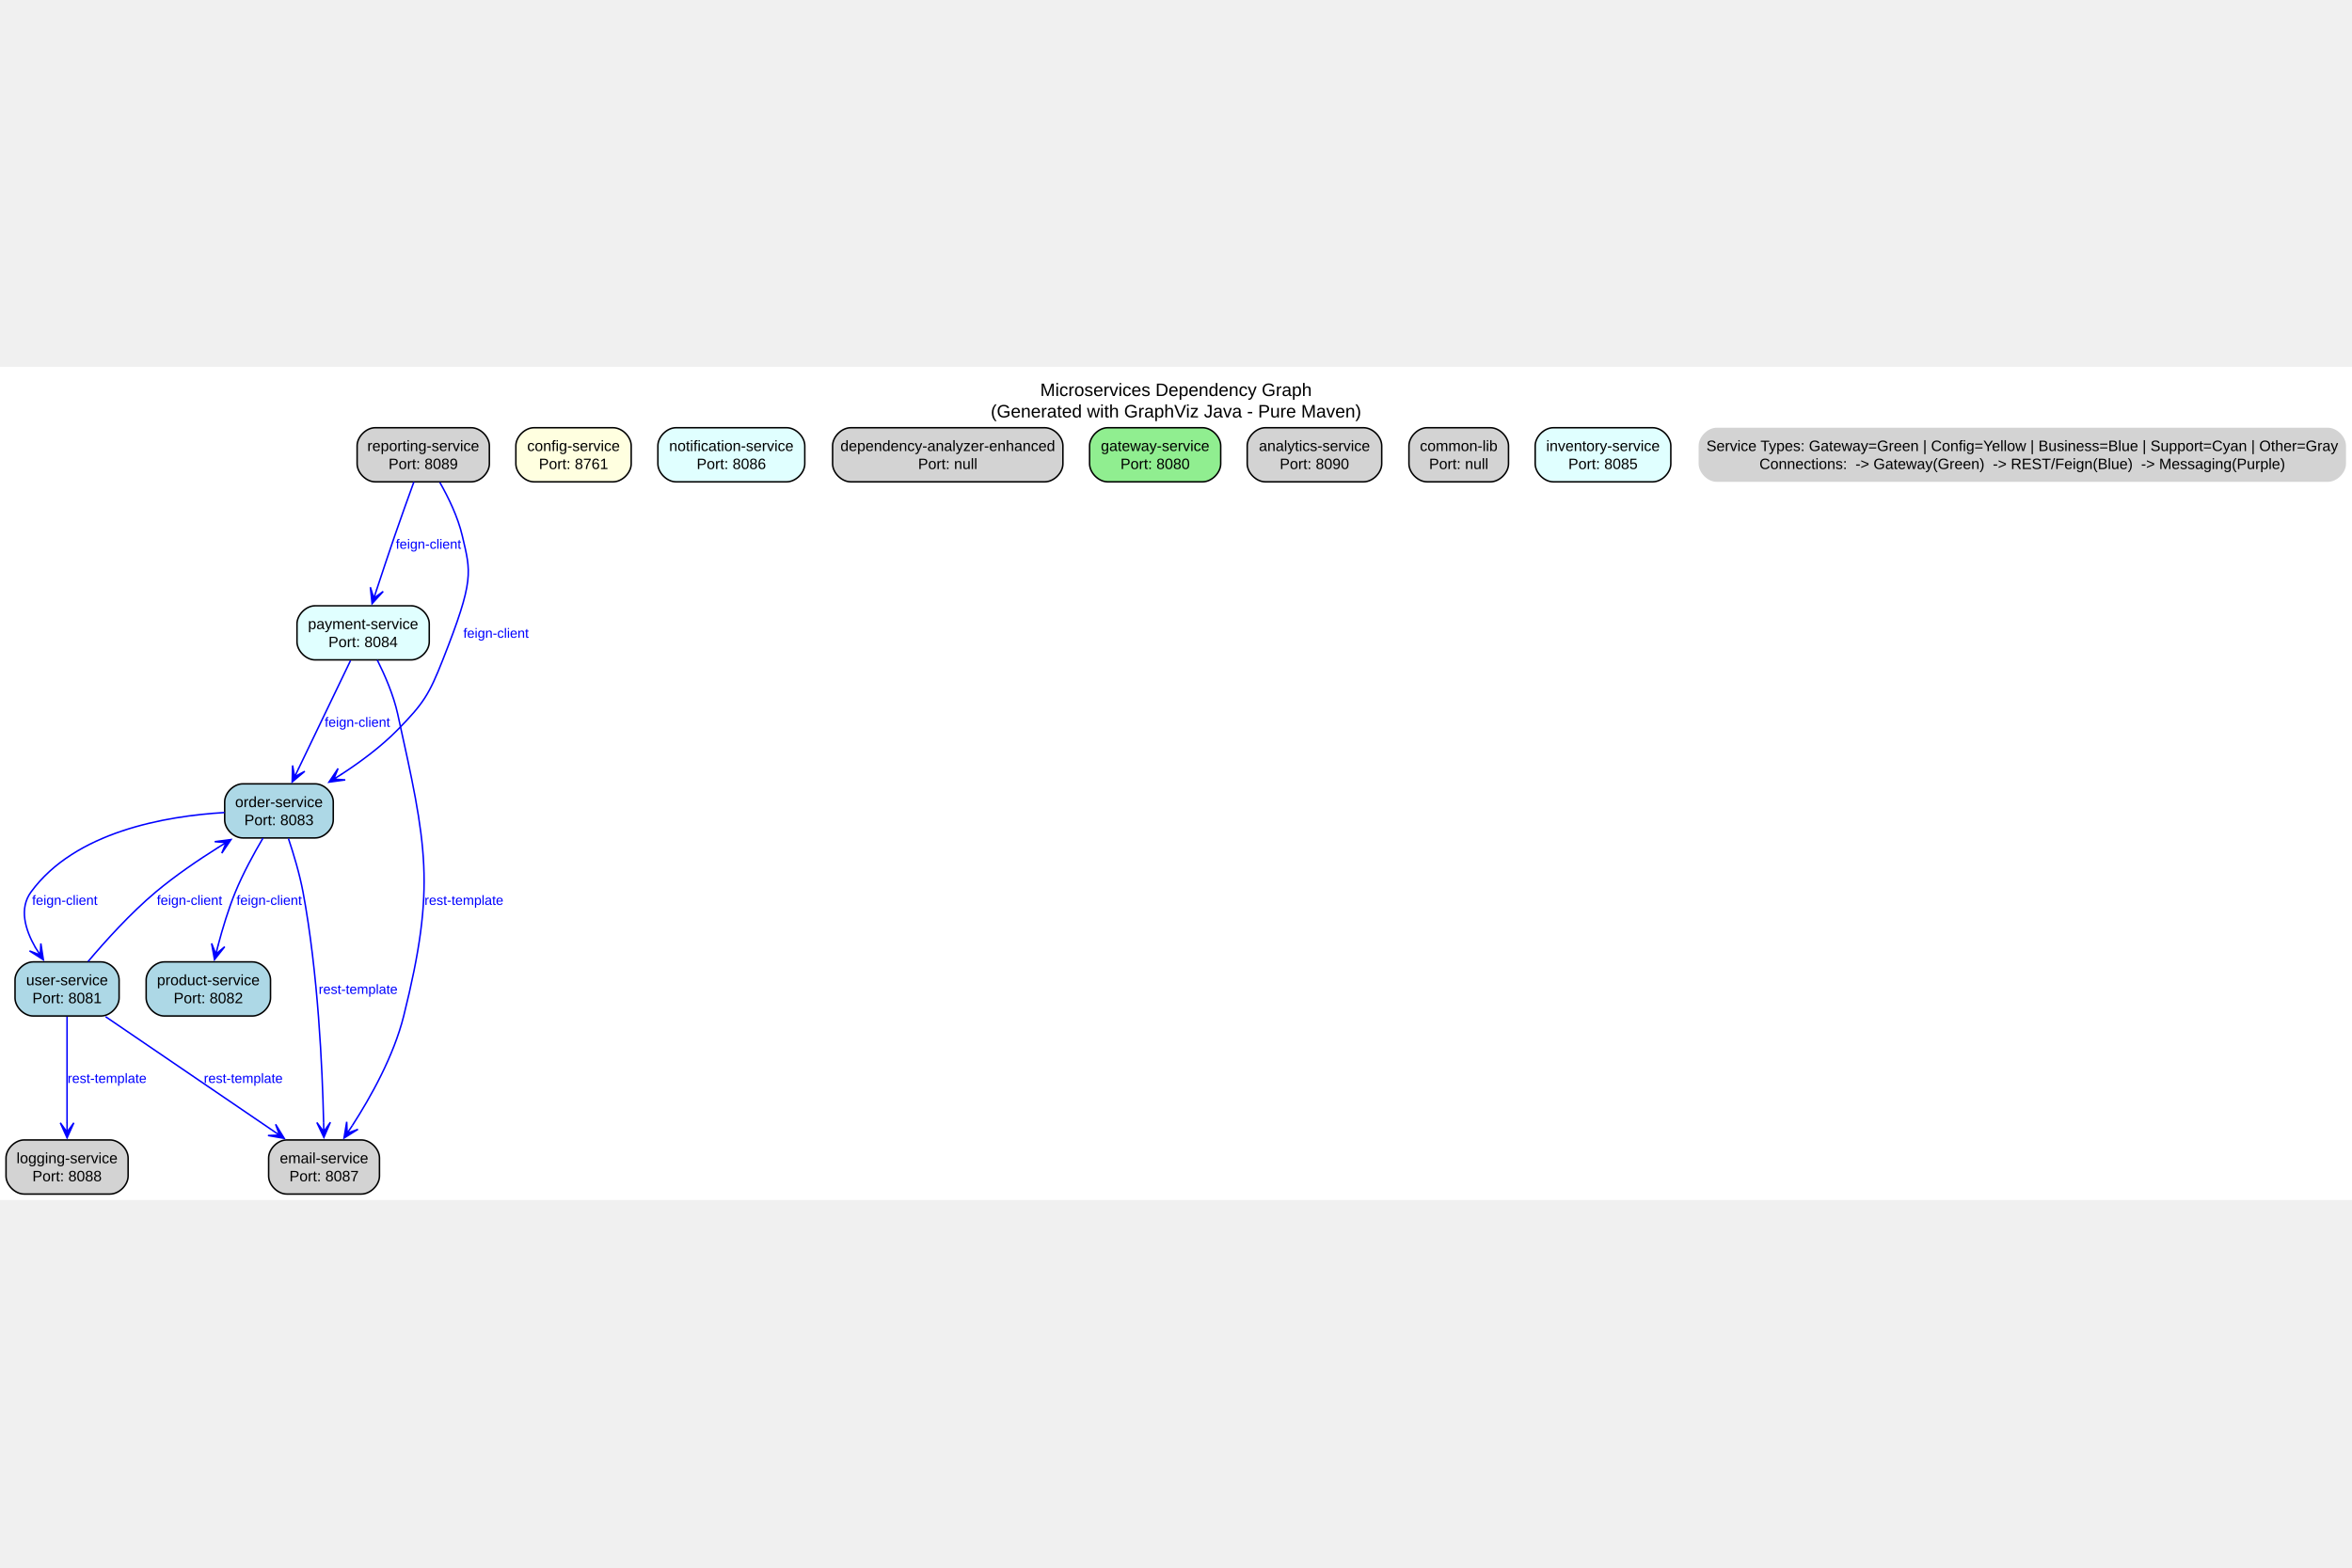
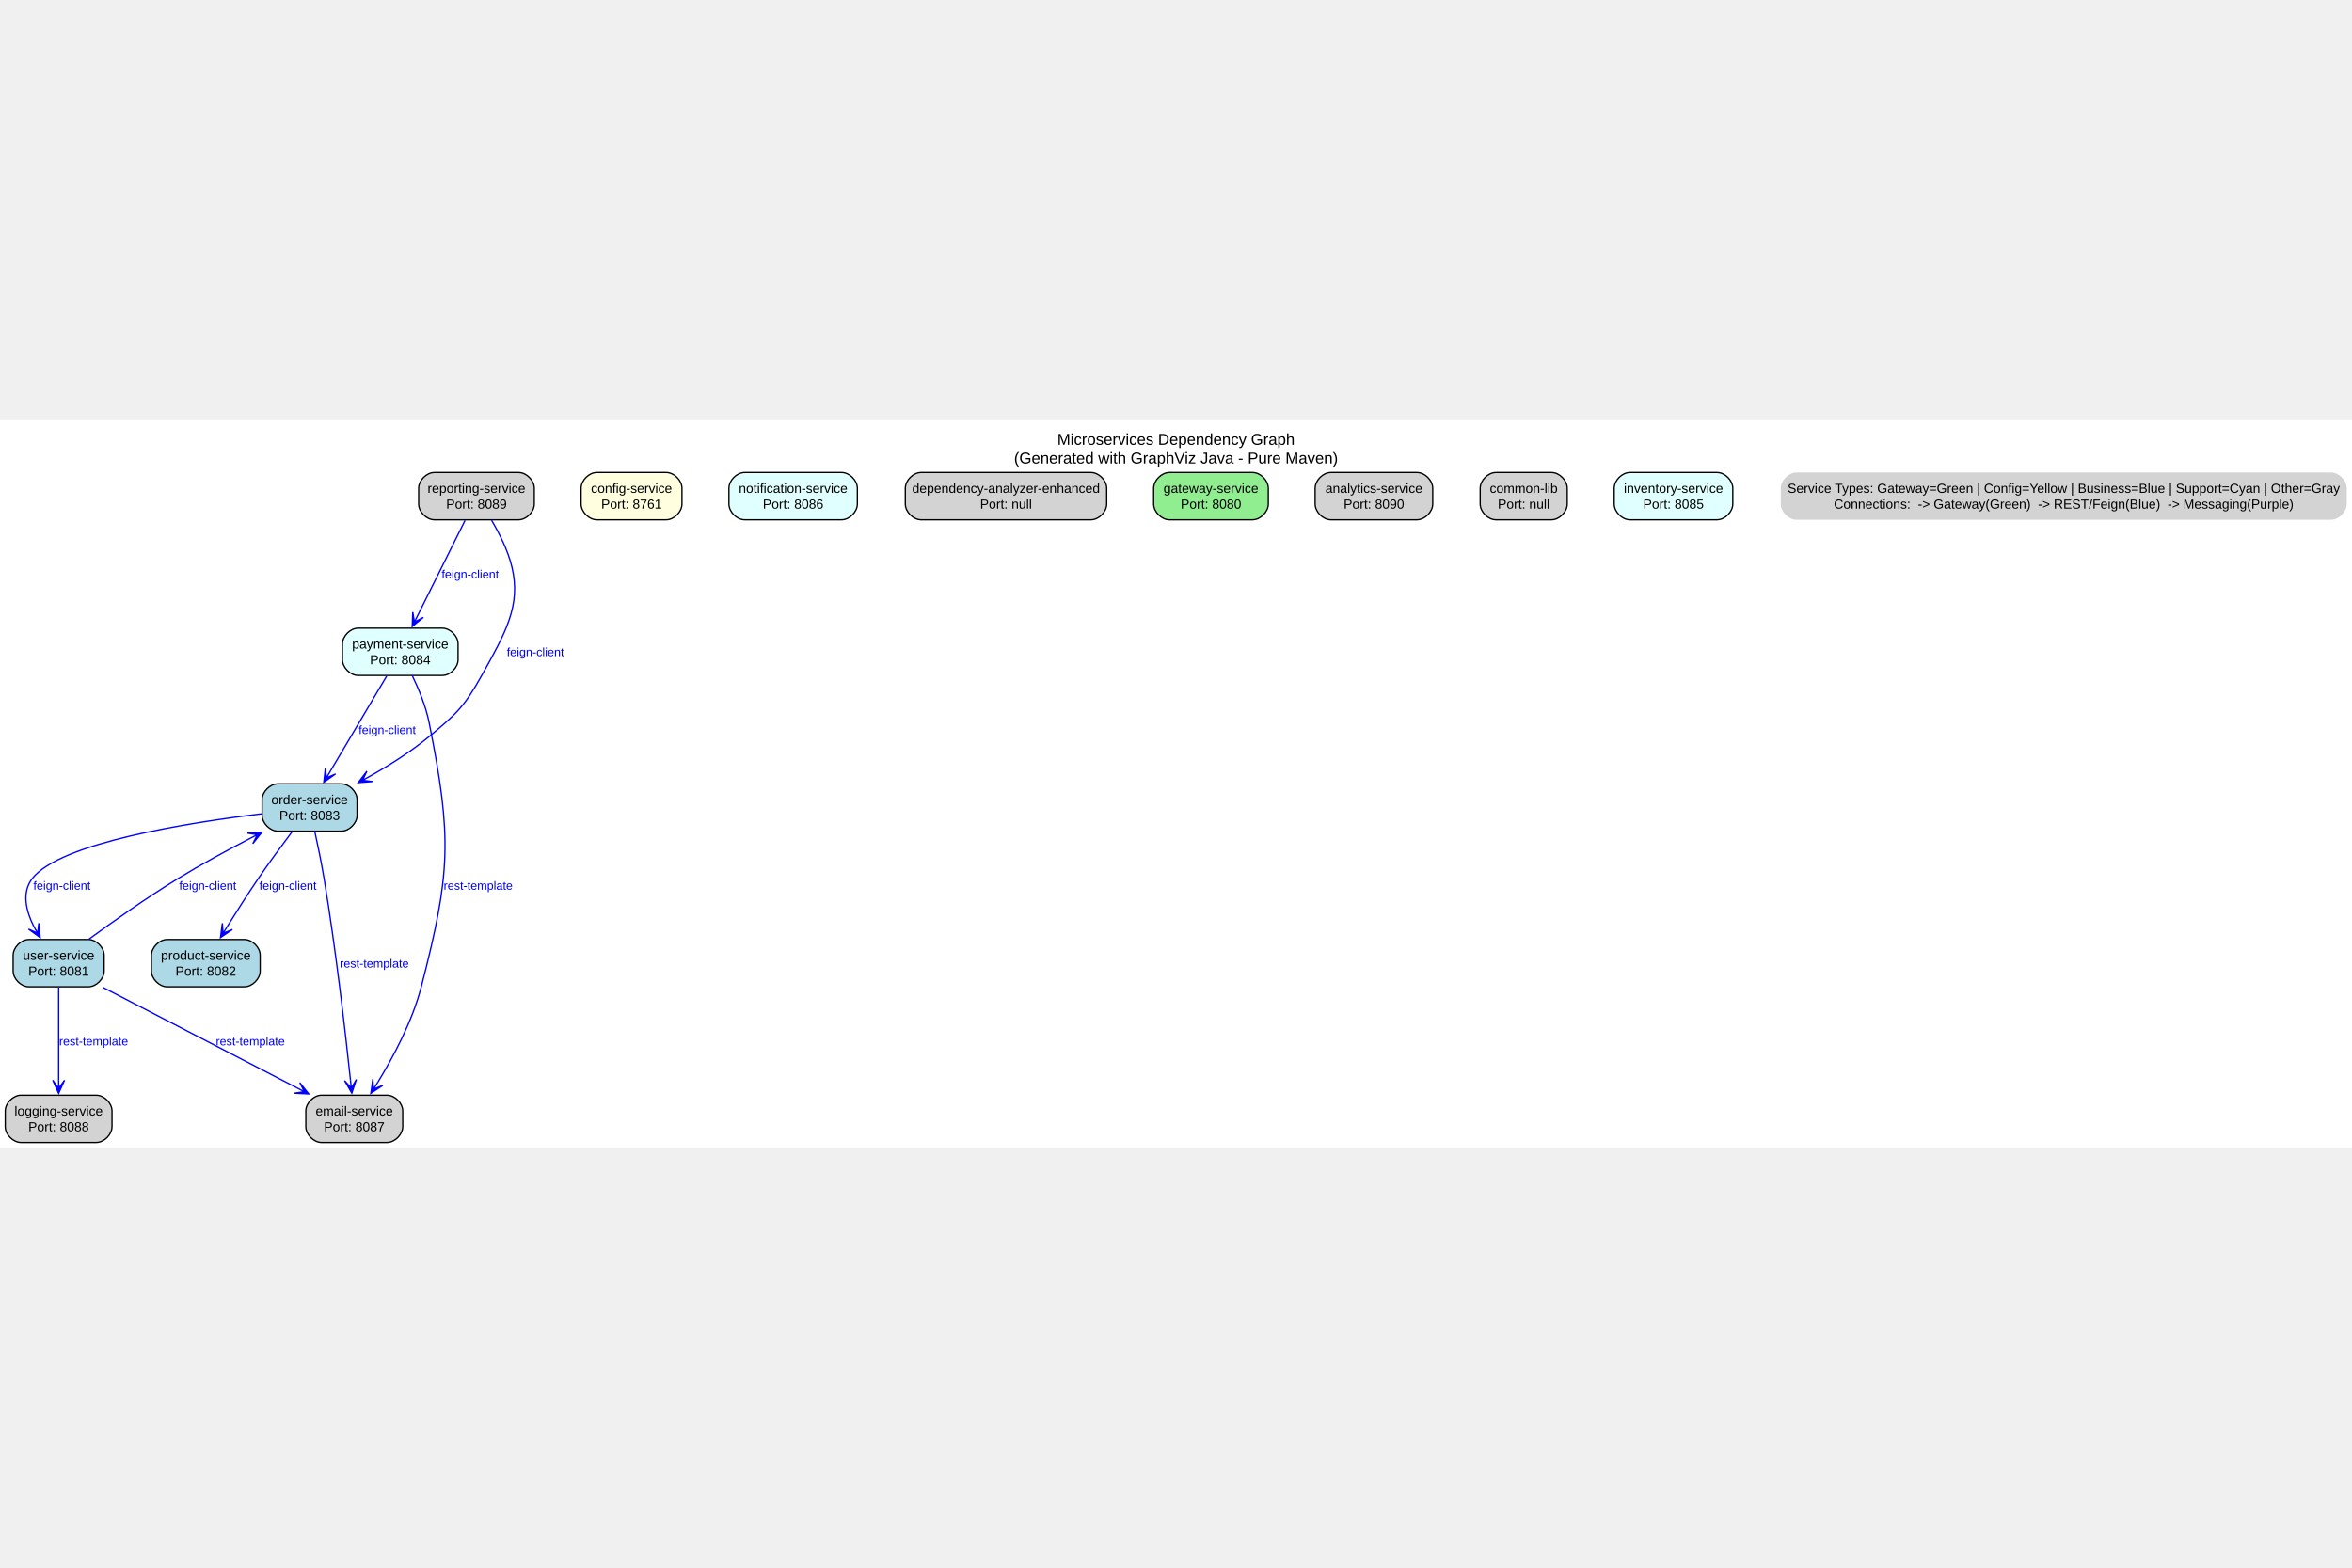
- <svg xmlns="http://www.w3.org/2000/svg" width="1200px" height="800px" viewBox="0.00 0.00 1565.00 555.00">
+ <svg xmlns="http://www.w3.org/2000/svg" width="1200px" height="800px" viewBox="0.00 0.00 1790.00 555.00">
  <g id="graph0" class="graph" transform="scale(1.0 1.0) rotate(0.0) translate(4.0 550.5)">
-     <polygon fill="white" stroke="none" points="-4,4 -4,-550.5 1561,-550.5 1561,4 -4,4" />
-     <text xml:space="preserve" text-anchor="middle" x="778.5" y="-531.1" font-family="Arial" font-size="12.00">Microservices Dependency Graph</text>
-     <text xml:space="preserve" text-anchor="middle" x="778.5" y="-516.85" font-family="Arial" font-size="12.00">(Generated with GraphViz Java - Pure Maven)</text>
+     <polygon fill="white" stroke="none" points="-4,4 -4,-550.5 1786,-550.5 1786,4 -4,4" />
+     <text xml:space="preserve" text-anchor="middle" x="891" y="-531.1" font-family="Arial" font-size="12.00">Microservices Dependency Graph</text>
+     <text xml:space="preserve" text-anchor="middle" x="891" y="-516.85" font-family="Arial" font-size="12.00">(Generated with GraphViz Java - Pure Maven)</text>
    <g id="node1" class="node">
-       <path fill="lightblue" stroke="black" d="M164,-154.5C164,-154.5 105.25,-154.5 105.25,-154.5 99.25,-154.5 93.25,-148.5 93.25,-142.5 93.25,-142.5 93.25,-130.5 93.25,-130.5 93.25,-124.5 99.25,-118.5 105.25,-118.5 105.25,-118.5 164,-118.5 164,-118.5 170,-118.5 176,-124.5 176,-130.5 176,-130.5 176,-142.5 176,-142.5 176,-148.5 170,-154.5 164,-154.5" />
-       <text xml:space="preserve" text-anchor="middle" x="134.62" y="-139" font-family="Arial" font-size="10.00">product-service</text>
-       <text xml:space="preserve" text-anchor="middle" x="134.62" y="-127" font-family="Arial" font-size="10.00">Port: 8082</text>
+       <path fill="lightblue" stroke="black" d="M182,-154.5C182,-154.5 123.25,-154.5 123.25,-154.5 117.25,-154.5 111.25,-148.5 111.25,-142.5 111.25,-142.5 111.25,-130.5 111.25,-130.5 111.25,-124.5 117.25,-118.5 123.25,-118.5 123.25,-118.5 182,-118.5 182,-118.5 188,-118.5 194,-124.5 194,-130.5 194,-130.5 194,-142.5 194,-142.5 194,-148.5 188,-154.5 182,-154.5" />
+       <text xml:space="preserve" text-anchor="middle" x="152.62" y="-139" font-family="Arial" font-size="10.00">product-service</text>
+       <text xml:space="preserve" text-anchor="middle" x="152.62" y="-127" font-family="Arial" font-size="10.00">Port: 8082</text>
    </g>
    <g id="node2" class="node">
-       <path fill="lightyellow" stroke="black" d="M404,-510C404,-510 351.25,-510 351.25,-510 345.25,-510 339.25,-504 339.25,-498 339.25,-498 339.25,-486 339.25,-486 339.25,-480 345.25,-474 351.25,-474 351.25,-474 404,-474 404,-474 410,-474 416,-480 416,-486 416,-486 416,-498 416,-498 416,-504 410,-510 404,-510" />
-       <text xml:space="preserve" text-anchor="middle" x="377.62" y="-494.5" font-family="Arial" font-size="10.00">config-service</text>
-       <text xml:space="preserve" text-anchor="middle" x="377.62" y="-482.5" font-family="Arial" font-size="10.00">Port: 8761</text>
+       <path fill="lightyellow" stroke="black" d="M503,-510C503,-510 450.25,-510 450.25,-510 444.25,-510 438.25,-504 438.25,-498 438.25,-498 438.25,-486 438.25,-486 438.25,-480 444.25,-474 450.25,-474 450.25,-474 503,-474 503,-474 509,-474 515,-480 515,-486 515,-486 515,-498 515,-498 515,-504 509,-510 503,-510" />
+       <text xml:space="preserve" text-anchor="middle" x="476.62" y="-494.5" font-family="Arial" font-size="10.00">config-service</text>
+       <text xml:space="preserve" text-anchor="middle" x="476.62" y="-482.5" font-family="Arial" font-size="10.00">Port: 8761</text>
    </g>
    <g id="node3" class="node">
-       <path fill="lightcyan" stroke="black" d="M519.5,-510C519.5,-510 445.75,-510 445.75,-510 439.75,-510 433.75,-504 433.75,-498 433.75,-498 433.75,-486 433.75,-486 433.75,-480 439.75,-474 445.75,-474 445.75,-474 519.5,-474 519.5,-474 525.5,-474 531.5,-480 531.5,-486 531.5,-486 531.5,-498 531.5,-498 531.5,-504 525.5,-510 519.5,-510" />
-       <text xml:space="preserve" text-anchor="middle" x="482.62" y="-494.5" font-family="Arial" font-size="10.00">notification-service</text>
-       <text xml:space="preserve" text-anchor="middle" x="482.62" y="-482.5" font-family="Arial" font-size="10.00">Port: 8086</text>
+       <path fill="lightcyan" stroke="black" d="M636.5,-510C636.5,-510 562.75,-510 562.75,-510 556.75,-510 550.75,-504 550.75,-498 550.75,-498 550.75,-486 550.75,-486 550.75,-480 556.75,-474 562.75,-474 562.75,-474 636.5,-474 636.5,-474 642.5,-474 648.5,-480 648.5,-486 648.5,-486 648.5,-498 648.5,-498 648.5,-504 642.5,-510 636.5,-510" />
+       <text xml:space="preserve" text-anchor="middle" x="599.62" y="-494.5" font-family="Arial" font-size="10.00">notification-service</text>
+       <text xml:space="preserve" text-anchor="middle" x="599.62" y="-482.5" font-family="Arial" font-size="10.00">Port: 8086</text>
    </g>
    <g id="node4" class="node">
-       <path fill="lightgray" stroke="black" d="M691.25,-510C691.25,-510 562,-510 562,-510 556,-510 550,-504 550,-498 550,-498 550,-486 550,-486 550,-480 556,-474 562,-474 562,-474 691.25,-474 691.25,-474 697.25,-474 703.25,-480 703.25,-486 703.25,-486 703.25,-498 703.25,-498 703.25,-504 697.25,-510 691.25,-510" />
-       <text xml:space="preserve" text-anchor="middle" x="626.62" y="-494.5" font-family="Arial" font-size="10.00">dependency-analyzer-enhanced</text>
-       <text xml:space="preserve" text-anchor="middle" x="626.62" y="-482.5" font-family="Arial" font-size="10.00">Port: null</text>
+       <path fill="lightgray" stroke="black" d="M826.25,-510C826.25,-510 697,-510 697,-510 691,-510 685,-504 685,-498 685,-498 685,-486 685,-486 685,-480 691,-474 697,-474 697,-474 826.25,-474 826.25,-474 832.25,-474 838.25,-480 838.25,-486 838.25,-486 838.25,-498 838.25,-498 838.25,-504 832.25,-510 826.25,-510" />
+       <text xml:space="preserve" text-anchor="middle" x="761.62" y="-494.5" font-family="Arial" font-size="10.00">dependency-analyzer-enhanced</text>
+       <text xml:space="preserve" text-anchor="middle" x="761.62" y="-482.5" font-family="Arial" font-size="10.00">Port: null</text>
    </g>
    <g id="node5" class="node">
-       <path fill="lightcyan" stroke="black" d="M269.62,-391.5C269.62,-391.5 205.62,-391.5 205.62,-391.5 199.62,-391.5 193.62,-385.5 193.62,-379.5 193.62,-379.5 193.62,-367.5 193.62,-367.5 193.62,-361.5 199.62,-355.5 205.62,-355.5 205.62,-355.5 269.62,-355.5 269.62,-355.5 275.62,-355.5 281.62,-361.5 281.62,-367.5 281.62,-367.5 281.62,-379.5 281.62,-379.5 281.62,-385.5 275.62,-391.5 269.62,-391.5" />
-       <text xml:space="preserve" text-anchor="middle" x="237.62" y="-376" font-family="Arial" font-size="10.00">payment-service</text>
-       <text xml:space="preserve" text-anchor="middle" x="237.62" y="-364" font-family="Arial" font-size="10.00">Port: 8084</text>
+       <path fill="lightcyan" stroke="black" d="M332.62,-391.5C332.62,-391.5 268.62,-391.5 268.62,-391.5 262.62,-391.5 256.62,-385.5 256.62,-379.5 256.62,-379.5 256.62,-367.5 256.62,-367.5 256.62,-361.5 262.62,-355.5 268.62,-355.5 268.62,-355.5 332.62,-355.5 332.62,-355.5 338.62,-355.5 344.62,-361.5 344.62,-367.5 344.62,-367.5 344.62,-379.5 344.62,-379.5 344.62,-385.5 338.62,-391.5 332.62,-391.5" />
+       <text xml:space="preserve" text-anchor="middle" x="300.62" y="-376" font-family="Arial" font-size="10.00">payment-service</text>
+       <text xml:space="preserve" text-anchor="middle" x="300.62" y="-364" font-family="Arial" font-size="10.00">Port: 8084</text>
    </g>
    <g id="node6" class="node">
-       <path fill="lightblue" stroke="black" d="M205.75,-273C205.75,-273 157.5,-273 157.5,-273 151.5,-273 145.5,-267 145.5,-261 145.5,-261 145.5,-249 145.5,-249 145.5,-243 151.5,-237 157.5,-237 157.5,-237 205.75,-237 205.75,-237 211.75,-237 217.75,-243 217.75,-249 217.75,-249 217.75,-261 217.75,-261 217.75,-267 211.75,-273 205.75,-273" />
-       <text xml:space="preserve" text-anchor="middle" x="181.62" y="-257.5" font-family="Arial" font-size="10.00">order-service</text>
-       <text xml:space="preserve" text-anchor="middle" x="181.62" y="-245.5" font-family="Arial" font-size="10.00">Port: 8083</text>
+       <path fill="lightblue" stroke="black" d="M255.75,-273C255.75,-273 207.5,-273 207.5,-273 201.5,-273 195.5,-267 195.5,-261 195.5,-261 195.5,-249 195.5,-249 195.5,-243 201.5,-237 207.5,-237 207.5,-237 255.75,-237 255.75,-237 261.75,-237 267.75,-243 267.75,-249 267.75,-249 267.75,-261 267.75,-261 267.75,-267 261.75,-273 255.75,-273" />
+       <text xml:space="preserve" text-anchor="middle" x="231.62" y="-257.5" font-family="Arial" font-size="10.00">order-service</text>
+       <text xml:space="preserve" text-anchor="middle" x="231.62" y="-245.5" font-family="Arial" font-size="10.00">Port: 8083</text>
    </g>
    <g id="edge1" class="edge">
-       <path fill="none" stroke="blue" d="M229.24,-355.06C220.07,-335.99 205.27,-305.19 194.6,-283" />
-       <polygon fill="blue" stroke="blue" points="190.41,-274.28 198.8,-281.34 192.05,-277.69 194.74,-283.29 194.74,-283.29 194.74,-283.29 192.05,-277.69 190.69,-285.24 190.41,-274.28" />
-       <text xml:space="preserve" text-anchor="middle" x="233.8" y="-310.95" font-family="Arial" font-size="9.00" fill="blue">feign-client</text>
+       <path fill="none" stroke="blue" d="M290.3,-355.06C278.95,-335.9 260.6,-304.91 247.44,-282.7" />
+       <polygon fill="blue" stroke="blue" points="242.42,-274.23 251.39,-280.54 244.35,-277.48 247.52,-282.83 247.52,-282.83 247.52,-282.83 244.35,-277.48 243.65,-285.13 242.42,-274.23" />
+       <text xml:space="preserve" text-anchor="middle" x="290.69" y="-310.95" font-family="Arial" font-size="9.00" fill="blue">feign-client</text>
    </g>
    <g id="node9" class="node">
-       <path fill="lightgray" stroke="black" d="M236.5,-36C236.5,-36 186.75,-36 186.75,-36 180.75,-36 174.75,-30 174.75,-24 174.75,-24 174.75,-12 174.75,-12 174.75,-6 180.75,0 186.75,0 186.75,0 236.5,0 236.5,0 242.5,0 248.5,-6 248.5,-12 248.5,-12 248.5,-24 248.5,-24 248.5,-30 242.5,-36 236.5,-36" />
-       <text xml:space="preserve" text-anchor="middle" x="211.62" y="-20.5" font-family="Arial" font-size="10.00">email-service</text>
-       <text xml:space="preserve" text-anchor="middle" x="211.62" y="-8.5" font-family="Arial" font-size="10.00">Port: 8087</text>
+       <path fill="lightgray" stroke="black" d="M290.5,-36C290.5,-36 240.75,-36 240.75,-36 234.75,-36 228.75,-30 228.75,-24 228.75,-24 228.75,-12 228.75,-12 228.75,-6 234.75,0 240.75,0 240.75,0 290.5,0 290.5,0 296.5,0 302.5,-6 302.5,-12 302.5,-12 302.5,-24 302.5,-24 302.5,-30 296.5,-36 290.5,-36" />
+       <text xml:space="preserve" text-anchor="middle" x="265.62" y="-20.5" font-family="Arial" font-size="10.00">email-service</text>
+       <text xml:space="preserve" text-anchor="middle" x="265.62" y="-8.5" font-family="Arial" font-size="10.00">Port: 8087</text>
    </g>
    <g id="edge2" class="edge">
-       <path fill="none" stroke="blue" d="M247.05,-355.4C252.11,-345.29 257.86,-332.04 260.62,-319.5 279.85,-232.24 286.27,-205.19 264.62,-118.5 258,-91.98 242.83,-64.78 230.41,-45.54" />
-       <polygon fill="blue" stroke="blue" points="224.9,-37.26 234.19,-43.09 227,-40.41 230.44,-45.59 230.44,-45.59 230.44,-45.59 227,-40.41 226.7,-48.08 224.9,-37.26" />
-       <text xml:space="preserve" text-anchor="middle" x="304.69" y="-192.45" font-family="Arial" font-size="9.00" fill="blue">rest-template</text>
+       <path fill="none" stroke="blue" d="M309.76,-355.38C314.63,-345.26 320.13,-332.01 322.62,-319.5 340.09,-231.85 338.96,-205.04 316.62,-118.5 309.85,-92.25 295.29,-65.03 283.45,-45.71" />
+       <polygon fill="blue" stroke="blue" points="278.22,-37.4 287.36,-43.46 280.23,-40.6 283.55,-45.86 283.55,-45.86 283.55,-45.86 280.23,-40.6 279.74,-48.26 278.22,-37.4" />
+       <text xml:space="preserve" text-anchor="middle" x="359.9" y="-192.45" font-family="Arial" font-size="9.00" fill="blue">rest-template</text>
    </g>
    <g id="edge3" class="edge">
-       <path fill="none" stroke="blue" d="M170.94,-236.82C164.96,-226.68 157.71,-213.43 152.62,-201 147.97,-189.63 144.06,-176.64 141.08,-165.38" />
-       <polygon fill="blue" stroke="blue" points="138.72,-156.01 145.53,-164.61 139.64,-159.68 141.16,-165.71 141.16,-165.71 141.16,-165.71 139.64,-159.68 136.8,-166.81 138.72,-156.01" />
-       <text xml:space="preserve" text-anchor="middle" x="175.12" y="-192.45" font-family="Arial" font-size="9.00" fill="blue">feign-client</text>
+       <path fill="none" stroke="blue" d="M218.3,-236.56C210.61,-226.33 200.86,-213.08 192.62,-201 184.57,-189.18 176.06,-175.81 168.97,-164.4" />
+       <polygon fill="blue" stroke="blue" points="163.8,-156 172.88,-162.16 165.78,-159.22 169.04,-164.52 169.04,-164.52 169.04,-164.52 165.78,-159.22 165.21,-166.88 163.8,-156" />
+       <text xml:space="preserve" text-anchor="middle" x="215.12" y="-192.45" font-family="Arial" font-size="9.00" fill="blue">feign-client</text>
    </g>
    <g id="node7" class="node">
      <path fill="lightblue" stroke="black" d="M63.25,-154.5C63.25,-154.5 18,-154.5 18,-154.5 12,-154.5 6,-148.5 6,-142.5 6,-142.5 6,-130.5 6,-130.5 6,-124.5 12,-118.5 18,-118.5 18,-118.5 63.25,-118.5 63.25,-118.5 69.25,-118.5 75.25,-124.5 75.25,-130.5 75.25,-130.5 75.25,-142.5 75.25,-142.5 75.25,-148.5 69.25,-154.5 63.25,-154.5" />
      <text xml:space="preserve" text-anchor="middle" x="40.62" y="-139" font-family="Arial" font-size="10.00">user-service</text>
      <text xml:space="preserve" text-anchor="middle" x="40.62" y="-127" font-family="Arial" font-size="10.00">Port: 8081</text>
    </g>
    <g id="edge4" class="edge">
-       <path fill="none" stroke="blue" d="M145.34,-253.9C106.33,-251.6 45.96,-241.24 16.62,-201 8.63,-190.03 12.69,-176.07 19.57,-164.04" />
-       <polygon fill="blue" stroke="blue" points="24.86,-155.92 23.18,-166.75 22.8,-159.09 19.4,-164.3 19.4,-164.3 19.4,-164.3 22.8,-159.09 15.63,-161.84 24.86,-155.92" />
-       <text xml:space="preserve" text-anchor="middle" x="39.12" y="-192.45" font-family="Arial" font-size="9.00" fill="blue">feign-client</text>
+       <path fill="none" stroke="blue" d="M195.12,-250.18C140.57,-243.63 41.88,-228.25 20.62,-201 12.46,-190.53 15.65,-176.68 21.64,-164.58" />
+       <polygon fill="blue" stroke="blue" points="26.55,-156 25.49,-166.92 24.67,-159.29 21.58,-164.68 21.58,-164.68 21.58,-164.68 24.67,-159.29 17.68,-162.45 26.55,-156" />
+       <text xml:space="preserve" text-anchor="middle" x="43.12" y="-192.45" font-family="Arial" font-size="9.00" fill="blue">feign-client</text>
    </g>
    <g id="edge5" class="edge">
-       <path fill="none" stroke="blue" d="M187.93,-236.57C191.36,-226.34 195.36,-213.09 197.62,-201 207.65,-147.41 210.53,-83.64 211.33,-47.59" />
-       <polygon fill="blue" stroke="blue" points="211.51,-37.7 215.83,-47.78 211.44,-41.48 211.33,-47.69 211.33,-47.69 211.33,-47.69 211.44,-41.48 206.83,-47.61 211.51,-37.7" />
-       <text xml:space="preserve" text-anchor="middle" x="234.3" y="-133.2" font-family="Arial" font-size="9.00" fill="blue">rest-template</text>
+       <path fill="none" stroke="blue" d="M235.54,-236.88C237.81,-226.53 240.62,-213.05 242.62,-201 251.63,-146.95 258.92,-83.34 262.73,-47.44" />
+       <polygon fill="blue" stroke="blue" points="263.76,-37.59 267.2,-48.01 263.37,-41.35 262.72,-47.54 262.72,-47.54 262.72,-47.54 263.37,-41.35 258.25,-47.07 263.76,-37.59" />
+       <text xml:space="preserve" text-anchor="middle" x="280.83" y="-133.2" font-family="Arial" font-size="9.00" fill="blue">rest-template</text>
    </g>
    <g id="edge6" class="edge">
-       <path fill="none" stroke="blue" d="M54.62,-154.78C65.97,-168.21 82.79,-186.88 99.62,-201 112.5,-211.8 127.7,-222.18 141.49,-230.85" />
-       <polygon fill="blue" stroke="blue" points="149.73,-235.92 138.86,-234.51 146.51,-233.94 141.21,-230.68 141.21,-230.68 141.21,-230.68 146.51,-233.94 143.57,-226.85 149.73,-235.92" />
-       <text xml:space="preserve" text-anchor="middle" x="122.12" y="-192.45" font-family="Arial" font-size="9.00" fill="blue">feign-client</text>
+       <path fill="none" stroke="blue" d="M63.67,-154.75C81.76,-168 107.79,-186.44 131.62,-201 149.15,-211.7 169.03,-222.5 186.42,-231.53" />
+       <polygon fill="blue" stroke="blue" points="195.25,-236.07 184.3,-235.5 191.89,-234.34 186.36,-231.5 186.36,-231.5 186.36,-231.5 191.89,-234.34 188.41,-227.49 195.25,-236.07" />
+       <text xml:space="preserve" text-anchor="middle" x="154.12" y="-192.45" font-family="Arial" font-size="9.00" fill="blue">feign-client</text>
    </g>
    <g id="node8" class="node">
      <path fill="lightgray" stroke="black" d="M69.25,-36C69.25,-36 12,-36 12,-36 6,-36 0,-30 0,-24 0,-24 0,-12 0,-12 0,-6 6,0 12,0 12,0 69.25,0 69.25,0 75.25,0 81.25,-6 81.25,-12 81.25,-12 81.25,-24 81.25,-24 81.25,-30 75.25,-36 69.25,-36" />
      <text xml:space="preserve" text-anchor="middle" x="40.62" y="-20.5" font-family="Arial" font-size="10.00">logging-service</text>
      <text xml:space="preserve" text-anchor="middle" x="40.62" y="-8.5" font-family="Arial" font-size="10.00">Port: 8088</text>
    </g>
    <g id="edge7" class="edge">
      <path fill="none" stroke="blue" d="M40.62,-118.06C40.62,-99.33 40.62,-69.3 40.62,-47.21" />
      <polygon fill="blue" stroke="blue" points="40.63,-37.4 45.13,-47.4 40.63,-41.18 40.63,-47.4 40.63,-47.4 40.63,-47.4 40.63,-41.18 36.13,-47.4 40.63,-37.4" />
      <text xml:space="preserve" text-anchor="middle" x="67.25" y="-73.95" font-family="Arial" font-size="9.00" fill="blue">rest-template</text>
    </g>
    <g id="edge8" class="edge">
-       <path fill="none" stroke="blue" d="M66.23,-118.06C95.65,-98.01 144.1,-65 176.9,-42.65" />
-       <polygon fill="blue" stroke="blue" points="185.12,-37.06 179.39,-46.41 182,-39.19 176.86,-42.69 176.86,-42.69 176.86,-42.69 182,-39.19 174.32,-38.97 185.12,-37.06" />
-       <text xml:space="preserve" text-anchor="middle" x="157.88" y="-73.95" font-family="Arial" font-size="9.00" fill="blue">rest-template</text>
+       <path fill="none" stroke="blue" d="M74.31,-118.06C113.69,-97.67 178.97,-63.87 222.15,-41.51" />
+       <polygon fill="blue" stroke="blue" points="231,-36.93 224.18,-45.52 227.64,-38.67 222.12,-41.53 222.12,-41.53 222.12,-41.53 227.64,-38.67 220.05,-37.53 231,-36.93" />
+       <text xml:space="preserve" text-anchor="middle" x="186.5" y="-73.95" font-family="Arial" font-size="9.00" fill="blue">rest-template</text>
    </g>
    <g id="node10" class="node">
-       <path fill="lightgreen" stroke="black" d="M796.25,-510C796.25,-510 733,-510 733,-510 727,-510 721,-504 721,-498 721,-498 721,-486 721,-486 721,-480 727,-474 733,-474 733,-474 796.25,-474 796.25,-474 802.25,-474 808.25,-480 808.25,-486 808.25,-486 808.25,-498 808.25,-498 808.25,-504 802.25,-510 796.25,-510" />
-       <text xml:space="preserve" text-anchor="middle" x="764.62" y="-494.5" font-family="Arial" font-size="10.00">gateway-service</text>
-       <text xml:space="preserve" text-anchor="middle" x="764.62" y="-482.5" font-family="Arial" font-size="10.00">Port: 8080</text>
+       <path fill="lightgreen" stroke="black" d="M949.25,-510C949.25,-510 886,-510 886,-510 880,-510 874,-504 874,-498 874,-498 874,-486 874,-486 874,-480 880,-474 886,-474 886,-474 949.25,-474 949.25,-474 955.25,-474 961.25,-480 961.25,-486 961.25,-486 961.25,-498 961.25,-498 961.25,-504 955.25,-510 949.25,-510" />
+       <text xml:space="preserve" text-anchor="middle" x="917.62" y="-494.5" font-family="Arial" font-size="10.00">gateway-service</text>
+       <text xml:space="preserve" text-anchor="middle" x="917.62" y="-482.5" font-family="Arial" font-size="10.00">Port: 8080</text>
    </g>
    <g id="node11" class="node">
-       <path fill="lightgray" stroke="black" d="M903.38,-510C903.38,-510 837.88,-510 837.88,-510 831.88,-510 825.88,-504 825.88,-498 825.88,-498 825.88,-486 825.88,-486 825.88,-480 831.88,-474 837.88,-474 837.88,-474 903.38,-474 903.38,-474 909.38,-474 915.38,-480 915.38,-486 915.38,-486 915.38,-498 915.38,-498 915.38,-504 909.38,-510 903.38,-510" />
-       <text xml:space="preserve" text-anchor="middle" x="870.62" y="-494.5" font-family="Arial" font-size="10.00">analytics-service</text>
-       <text xml:space="preserve" text-anchor="middle" x="870.62" y="-482.5" font-family="Arial" font-size="10.00">Port: 8090</text>
+       <path fill="lightgray" stroke="black" d="M1074.38,-510C1074.38,-510 1008.88,-510 1008.88,-510 1002.88,-510 996.88,-504 996.88,-498 996.88,-498 996.88,-486 996.88,-486 996.88,-480 1002.88,-474 1008.88,-474 1008.88,-474 1074.38,-474 1074.38,-474 1080.38,-474 1086.38,-480 1086.38,-486 1086.38,-486 1086.38,-498 1086.38,-498 1086.38,-504 1080.38,-510 1074.38,-510" />
+       <text xml:space="preserve" text-anchor="middle" x="1041.62" y="-494.5" font-family="Arial" font-size="10.00">analytics-service</text>
+       <text xml:space="preserve" text-anchor="middle" x="1041.62" y="-482.5" font-family="Arial" font-size="10.00">Port: 8090</text>
    </g>
    <g id="node12" class="node">
-       <path fill="lightgray" stroke="black" d="M309.62,-510C309.62,-510 245.62,-510 245.62,-510 239.62,-510 233.62,-504 233.62,-498 233.62,-498 233.62,-486 233.62,-486 233.62,-480 239.62,-474 245.62,-474 245.62,-474 309.62,-474 309.62,-474 315.62,-474 321.62,-480 321.62,-486 321.62,-486 321.62,-498 321.62,-498 321.62,-504 315.62,-510 309.62,-510" />
-       <text xml:space="preserve" text-anchor="middle" x="277.62" y="-494.5" font-family="Arial" font-size="10.00">reporting-service</text>
-       <text xml:space="preserve" text-anchor="middle" x="277.62" y="-482.5" font-family="Arial" font-size="10.00">Port: 8089</text>
+       <path fill="lightgray" stroke="black" d="M390.62,-510C390.62,-510 326.62,-510 326.62,-510 320.62,-510 314.62,-504 314.62,-498 314.62,-498 314.62,-486 314.62,-486 314.62,-480 320.62,-474 326.62,-474 326.62,-474 390.62,-474 390.62,-474 396.62,-474 402.62,-480 402.62,-486 402.62,-486 402.62,-498 402.62,-498 402.62,-504 396.62,-510 390.62,-510" />
+       <text xml:space="preserve" text-anchor="middle" x="358.62" y="-494.5" font-family="Arial" font-size="10.00">reporting-service</text>
+       <text xml:space="preserve" text-anchor="middle" x="358.62" y="-482.5" font-family="Arial" font-size="10.00">Port: 8089</text>
    </g>
    <g id="edge9" class="edge">
-       <path fill="none" stroke="blue" d="M271.36,-473.85C267.6,-463.49 262.76,-450.01 258.62,-438 254.6,-426.31 250.29,-413.35 246.62,-402.21" />
-       <polygon fill="blue" stroke="blue" points="243.59,-392.95 250.98,-401.05 244.77,-396.54 246.7,-402.45 246.7,-402.45 246.7,-402.45 244.77,-396.54 242.43,-403.85 243.59,-392.95" />
-       <text xml:space="preserve" text-anchor="middle" x="281.12" y="-429.45" font-family="Arial" font-size="9.00" fill="blue">feign-client</text>
+       <path fill="none" stroke="blue" d="M349.94,-473.56C340.45,-454.49 325.12,-423.69 314.07,-401.5" />
+       <polygon fill="blue" stroke="blue" points="309.72,-392.77 318.21,-399.72 311.41,-396.16 314.18,-401.72 314.18,-401.72 314.18,-401.72 311.41,-396.16 310.15,-403.73 309.72,-392.77" />
+       <text xml:space="preserve" text-anchor="middle" x="353.86" y="-429.45" font-family="Arial" font-size="9.00" fill="blue">feign-client</text>
    </g>
    <g id="edge10" class="edge">
-       <path fill="none" stroke="blue" d="M288.67,-473.61C294.36,-463.62 300.71,-450.58 303.62,-438 309.28,-413.64 311.85,-409.31 290.62,-355.5 281.6,-332.62 277.86,-326.55 260.62,-309 249.64,-297.81 235.93,-287.63 223.04,-279.25" />
-       <polygon fill="blue" stroke="blue" points="214.87,-274.13 225.73,-275.63 218.07,-276.14 223.34,-279.44 223.34,-279.44 223.34,-279.44 218.07,-276.14 220.95,-283.25 214.87,-274.13" />
-       <text xml:space="preserve" text-anchor="middle" x="326.06" y="-370.2" font-family="Arial" font-size="9.00" fill="blue">feign-client</text>
+       <path fill="none" stroke="blue" d="M370.09,-473.67C376,-463.69 382.59,-450.65 385.62,-438 392.61,-408.89 380.84,-388.09 362.62,-355.5 349.32,-331.71 343.58,-326.43 322.62,-309 308.9,-297.59 292.42,-287.17 277.27,-278.65" />
+       <polygon fill="blue" stroke="blue" points="268.61,-273.92 279.55,-274.77 271.93,-275.73 277.39,-278.72 277.39,-278.72 277.39,-278.72 271.93,-275.73 275.23,-282.67 268.61,-273.92" />
+       <text xml:space="preserve" text-anchor="middle" x="403.47" y="-370.2" font-family="Arial" font-size="9.00" fill="blue">feign-client</text>
    </g>
    <g id="node13" class="node">
-       <path fill="lightgray" stroke="black" d="M987.75,-510C987.75,-510 945.5,-510 945.5,-510 939.5,-510 933.5,-504 933.5,-498 933.5,-498 933.5,-486 933.5,-486 933.5,-480 939.5,-474 945.5,-474 945.5,-474 987.75,-474 987.75,-474 993.75,-474 999.75,-480 999.75,-486 999.75,-486 999.75,-498 999.75,-498 999.75,-504 993.75,-510 987.75,-510" />
-       <text xml:space="preserve" text-anchor="middle" x="966.62" y="-494.5" font-family="Arial" font-size="10.00">common-lib</text>
-       <text xml:space="preserve" text-anchor="middle" x="966.62" y="-482.5" font-family="Arial" font-size="10.00">Port: null</text>
+       <path fill="lightgray" stroke="black" d="M1176.75,-510C1176.75,-510 1134.5,-510 1134.5,-510 1128.5,-510 1122.5,-504 1122.5,-498 1122.5,-498 1122.5,-486 1122.5,-486 1122.5,-480 1128.5,-474 1134.5,-474 1134.5,-474 1176.75,-474 1176.75,-474 1182.75,-474 1188.75,-480 1188.75,-486 1188.75,-486 1188.75,-498 1188.75,-498 1188.75,-504 1182.75,-510 1176.75,-510" />
+       <text xml:space="preserve" text-anchor="middle" x="1155.62" y="-494.5" font-family="Arial" font-size="10.00">common-lib</text>
+       <text xml:space="preserve" text-anchor="middle" x="1155.62" y="-482.5" font-family="Arial" font-size="10.00">Port: null</text>
    </g>
    <g id="node14" class="node">
-       <path fill="lightcyan" stroke="black" d="M1095.75,-510C1095.75,-510 1029.5,-510 1029.5,-510 1023.5,-510 1017.5,-504 1017.5,-498 1017.5,-498 1017.5,-486 1017.5,-486 1017.5,-480 1023.5,-474 1029.5,-474 1029.5,-474 1095.75,-474 1095.75,-474 1101.75,-474 1107.75,-480 1107.75,-486 1107.75,-486 1107.75,-498 1107.75,-498 1107.75,-504 1101.75,-510 1095.75,-510" />
-       <text xml:space="preserve" text-anchor="middle" x="1062.62" y="-494.5" font-family="Arial" font-size="10.00">inventory-service</text>
-       <text xml:space="preserve" text-anchor="middle" x="1062.62" y="-482.5" font-family="Arial" font-size="10.00">Port: 8085</text>
+       <path fill="lightcyan" stroke="black" d="M1302.75,-510C1302.75,-510 1236.5,-510 1236.5,-510 1230.5,-510 1224.5,-504 1224.5,-498 1224.5,-498 1224.5,-486 1224.5,-486 1224.5,-480 1230.5,-474 1236.5,-474 1236.5,-474 1302.75,-474 1302.75,-474 1308.75,-474 1314.75,-480 1314.75,-486 1314.75,-486 1314.75,-498 1314.75,-498 1314.75,-504 1308.75,-510 1302.75,-510" />
+       <text xml:space="preserve" text-anchor="middle" x="1269.62" y="-494.5" font-family="Arial" font-size="10.00">inventory-service</text>
+       <text xml:space="preserve" text-anchor="middle" x="1269.62" y="-482.5" font-family="Arial" font-size="10.00">Port: 8085</text>
    </g>
    <g id="node15" class="node">
-       <path fill="lightgrey" stroke="none" d="M1545,-510C1545,-510 1138.25,-510 1138.25,-510 1132.25,-510 1126.25,-504 1126.25,-498 1126.25,-498 1126.25,-486 1126.25,-486 1126.25,-480 1132.25,-474 1138.25,-474 1138.25,-474 1545,-474 1545,-474 1551,-474 1557,-480 1557,-486 1557,-486 1557,-498 1557,-498 1557,-504 1551,-510 1545,-510" />
-       <text xml:space="preserve" text-anchor="middle" x="1341.62" y="-494.5" font-family="Arial" font-size="10.00">Service Types: Gateway=Green | Config=Yellow | Business=Blue | Support=Cyan | Other=Gray</text>
-       <text xml:space="preserve" text-anchor="middle" x="1341.62" y="-482.5" font-family="Arial" font-size="10.00">Connections:  -&gt; Gateway(Green)  -&gt; REST/Feign(Blue)  -&gt; Messaging(Purple)</text>
+       <path fill="lightgrey" stroke="none" d="M1770,-510C1770,-510 1363.25,-510 1363.25,-510 1357.25,-510 1351.25,-504 1351.25,-498 1351.25,-498 1351.25,-486 1351.25,-486 1351.25,-480 1357.25,-474 1363.25,-474 1363.25,-474 1770,-474 1770,-474 1776,-474 1782,-480 1782,-486 1782,-486 1782,-498 1782,-498 1782,-504 1776,-510 1770,-510" />
+       <text xml:space="preserve" text-anchor="middle" x="1566.62" y="-494.5" font-family="Arial" font-size="10.00">Service Types: Gateway=Green | Config=Yellow | Business=Blue | Support=Cyan | Other=Gray</text>
+       <text xml:space="preserve" text-anchor="middle" x="1566.62" y="-482.5" font-family="Arial" font-size="10.00">Connections:  -&gt; Gateway(Green)  -&gt; REST/Feign(Blue)  -&gt; Messaging(Purple)</text>
    </g>
  </g>
</svg>
